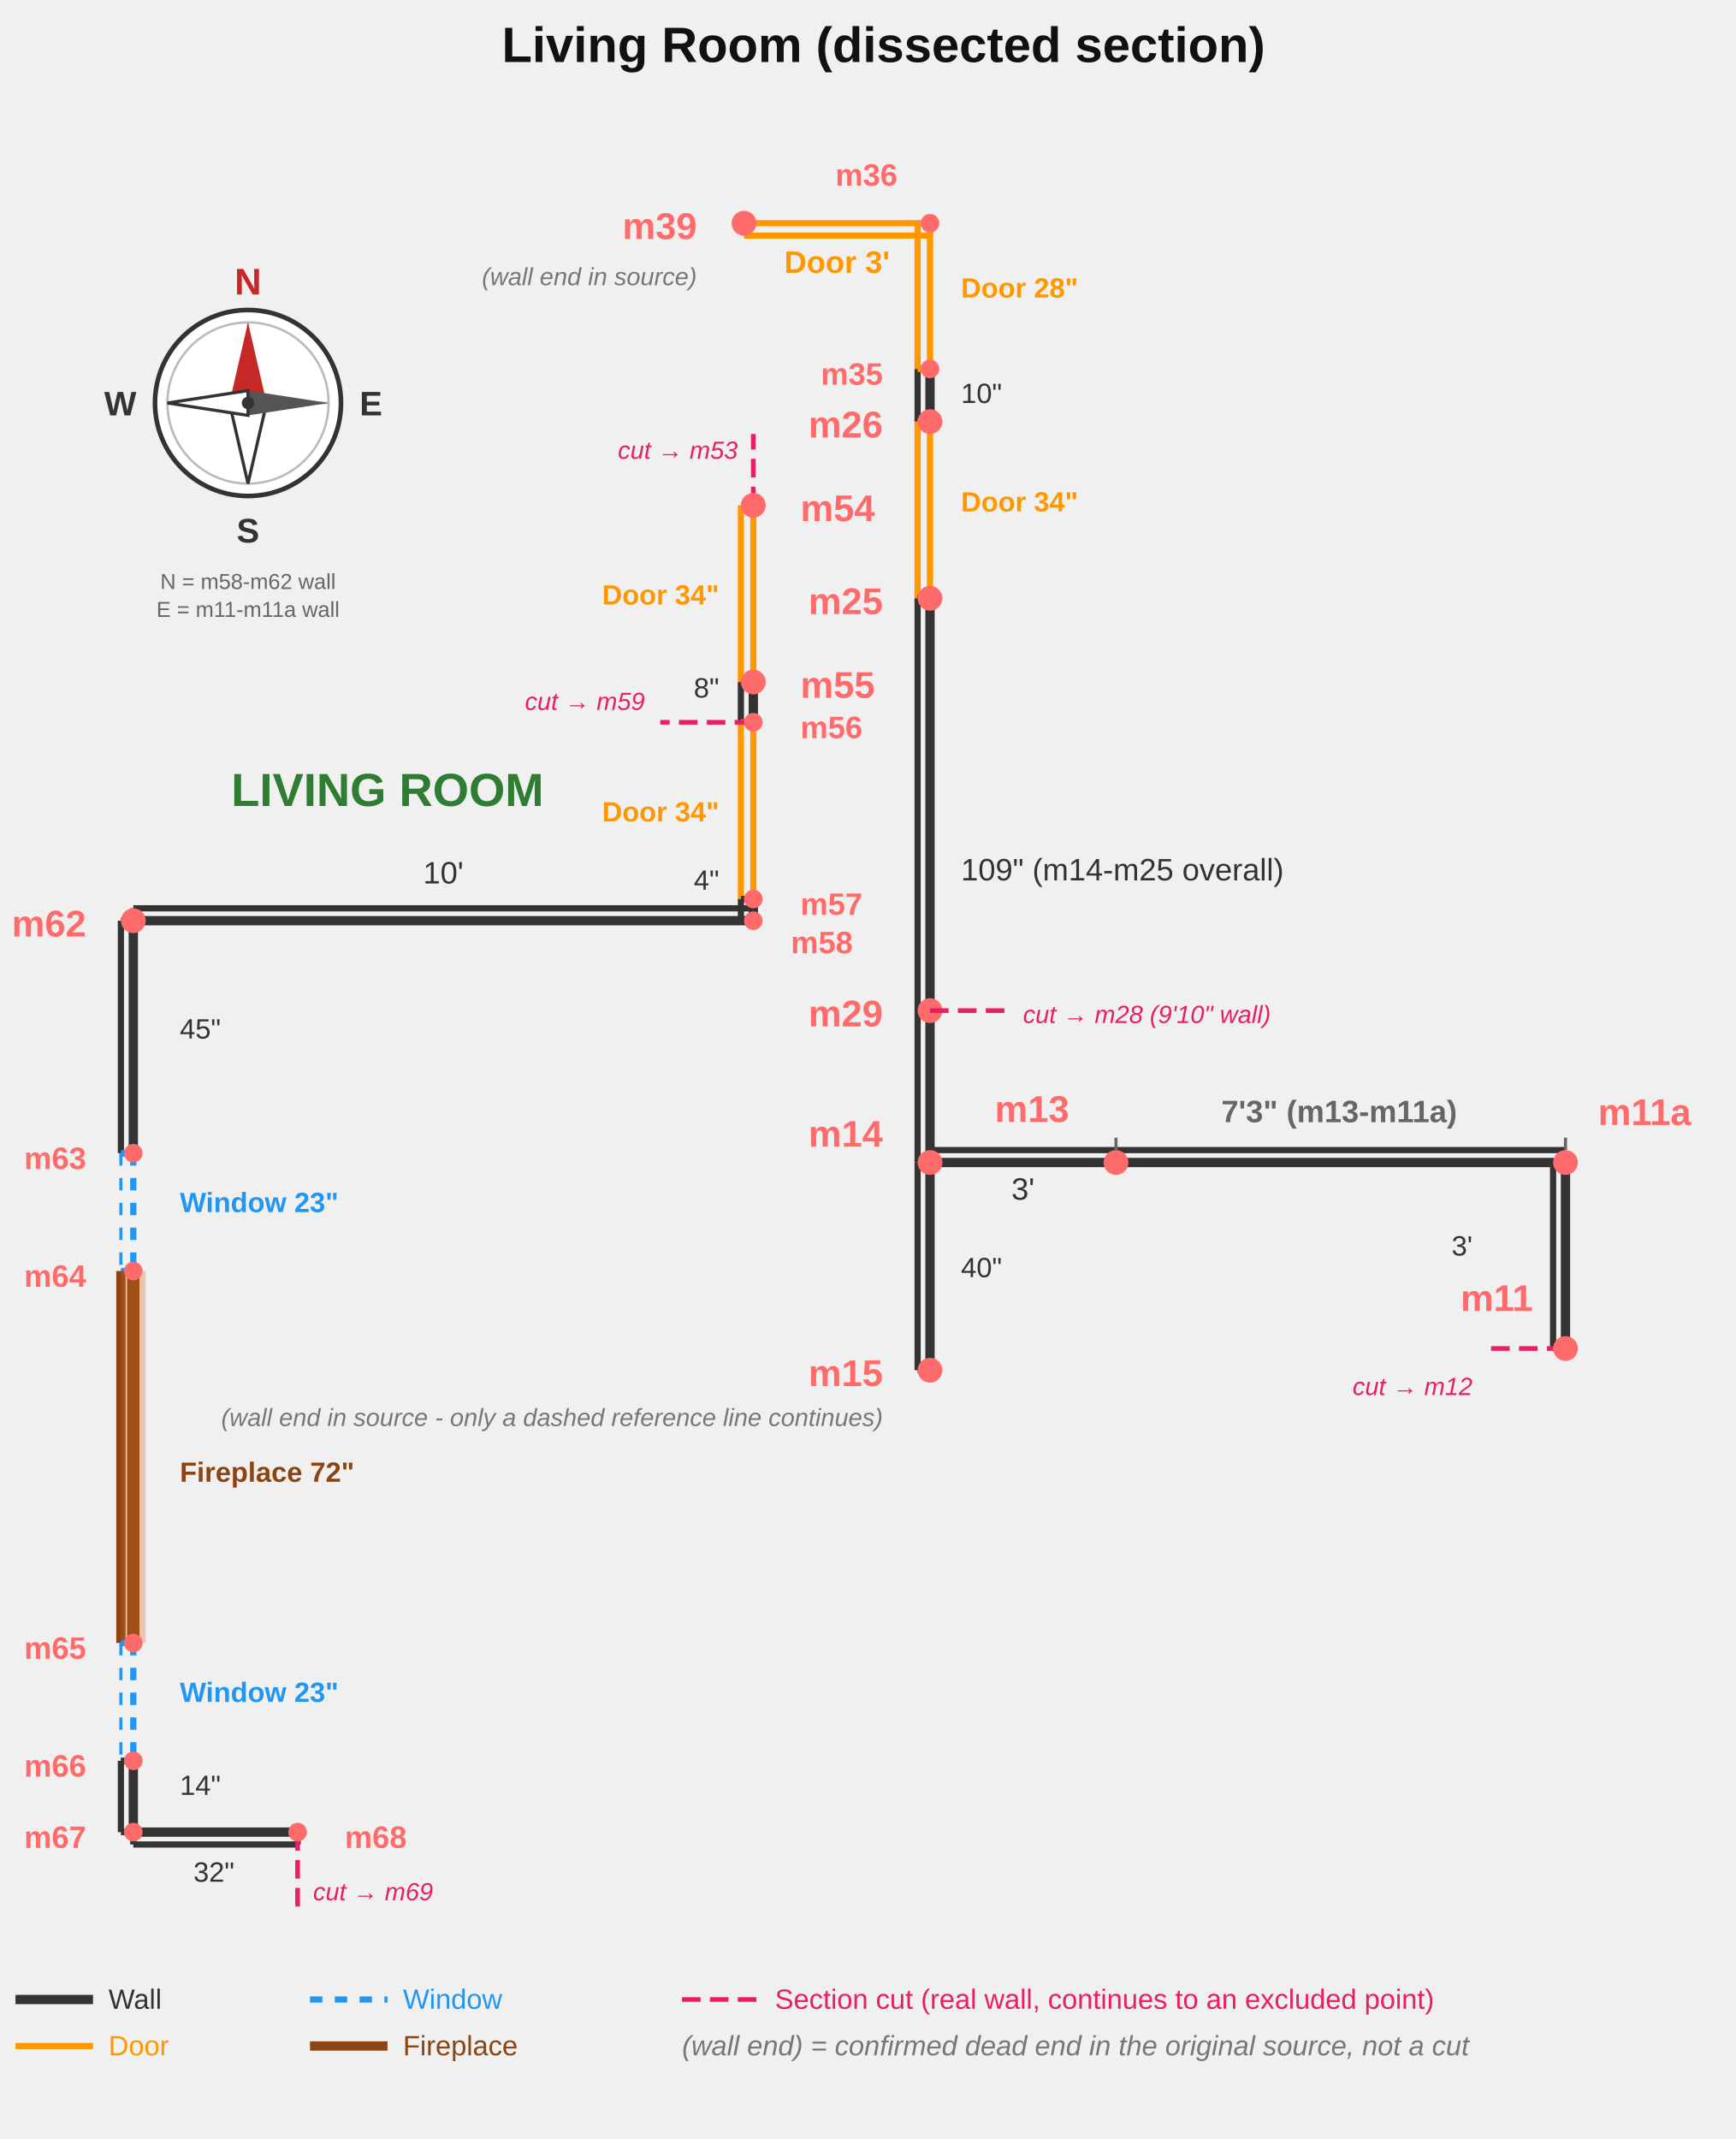
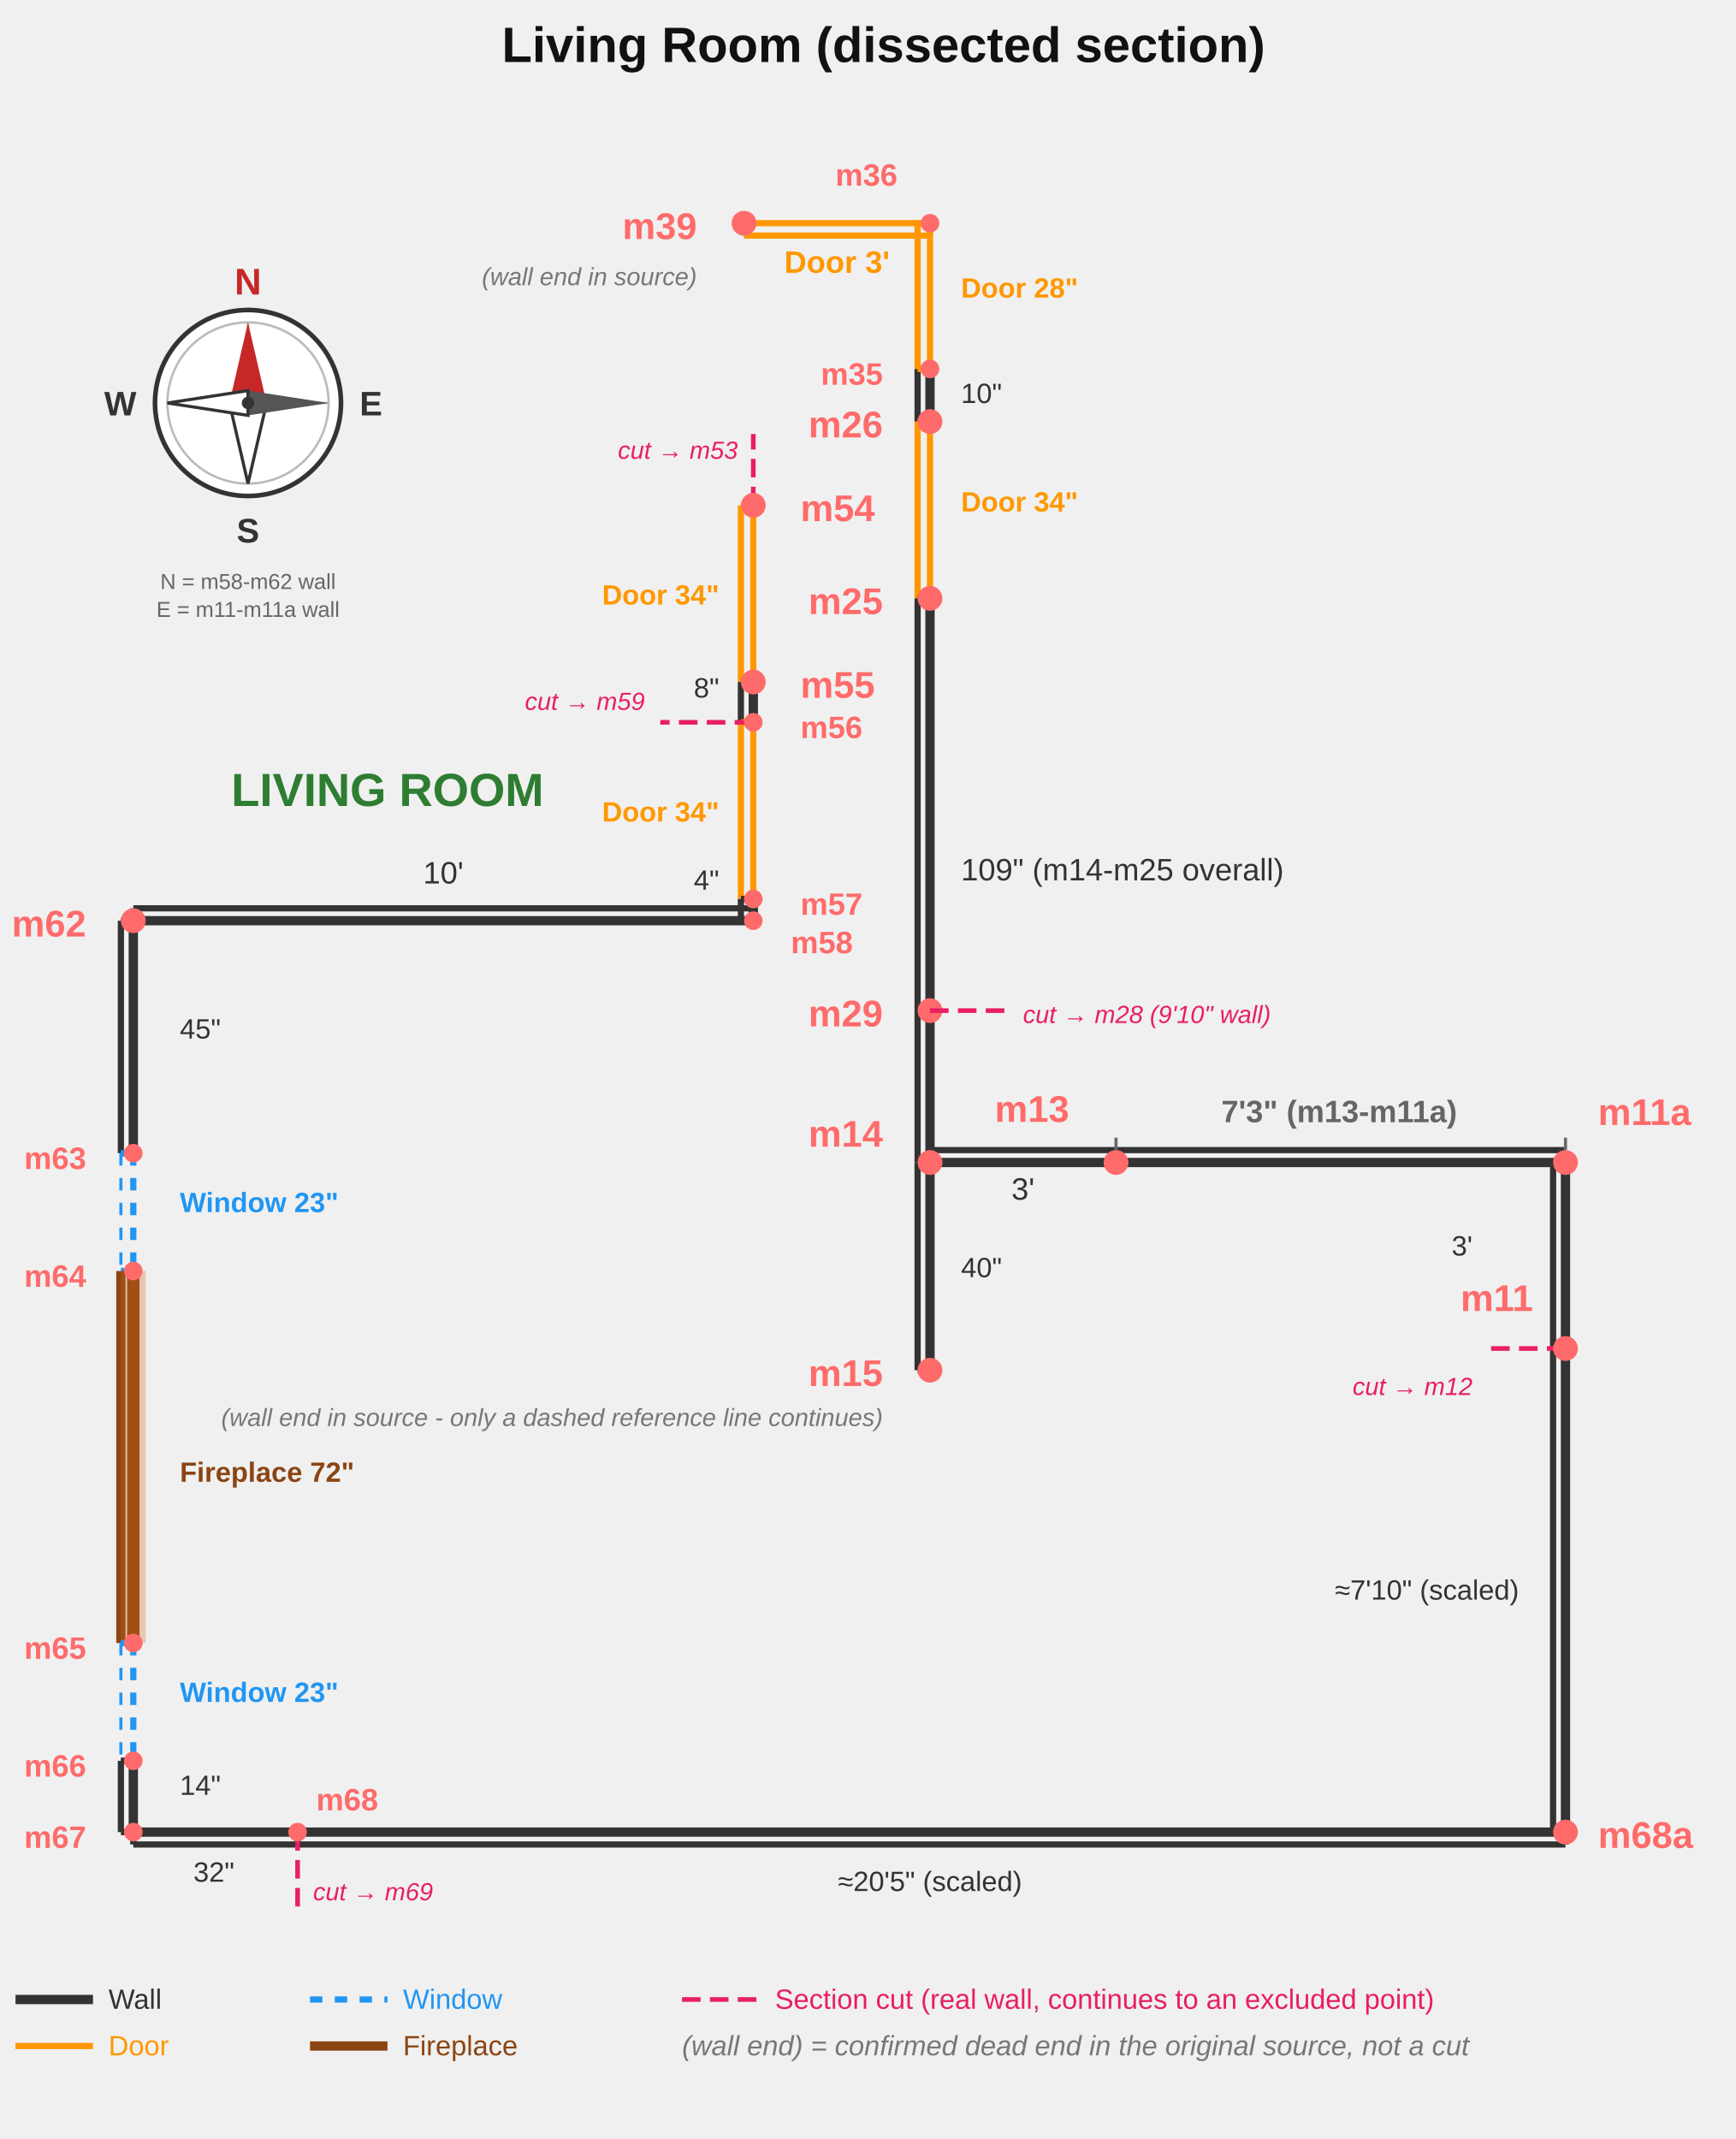
<svg xmlns="http://www.w3.org/2000/svg" viewBox="-10 -490 560 690" width="1120" height="1380" style="background:#fff;font-family:Arial,Helvetica,sans-serif;">
  <text x="275" y="-470" font-size="16" font-weight="bold" text-anchor="middle" fill="#111">Living Room (dissected section)</text>
  <line x1="233" y1="-327" x2="233" y2="-270" stroke="#ff9800" stroke-width="2" />
  <line x1="229" y1="-327" x2="229" y2="-270" stroke="#ff9800" stroke-width="2" />
  <line x1="233" y1="-327" x2="229" y2="-327" stroke="#ff9800" stroke-width="2" />
  <line x1="233" y1="-270" x2="229" y2="-270" stroke="#ff9800" stroke-width="2" />
  <text x="222" y="-295" font-size="9" fill="#ff9800" text-anchor="end" font-weight="bold">Door 34"</text>
  <line x1="233" y1="-270" x2="233" y2="-257" stroke="#333" stroke-width="3" />
  <line x1="229" y1="-270" x2="229" y2="-257" stroke="#333" stroke-width="2" />
  <line x1="233" y1="-270" x2="229" y2="-270" stroke="#333" stroke-width="2" />
  <line x1="233" y1="-257" x2="229" y2="-257" stroke="#333" stroke-width="2" />
  <text x="222" y="-265" font-size="9" fill="#333" text-anchor="end">8"</text>
  <line x1="233" y1="-257" x2="233" y2="-200" stroke="#ff9800" stroke-width="2" />
  <line x1="229" y1="-257" x2="229" y2="-200" stroke="#ff9800" stroke-width="2" />
  <line x1="233" y1="-257" x2="229" y2="-257" stroke="#ff9800" stroke-width="2" />
  <line x1="233" y1="-200" x2="229" y2="-200" stroke="#ff9800" stroke-width="2" />
  <text x="222" y="-225" font-size="9" fill="#ff9800" text-anchor="end" font-weight="bold">Door 34"</text>
  <line x1="233" y1="-200" x2="233" y2="-193" stroke="#333" stroke-width="3" />
  <line x1="229" y1="-200" x2="229" y2="-193" stroke="#333" stroke-width="2" />
  <line x1="233" y1="-200" x2="229" y2="-200" stroke="#333" stroke-width="2" />
  <line x1="233" y1="-193" x2="229" y2="-193" stroke="#333" stroke-width="2" />
  <text x="222" y="-203" font-size="9" fill="#333" text-anchor="end">4"</text>
  <line x1="233" y1="-193" x2="33" y2="-193" stroke="#333" stroke-width="3" />
  <line x1="233" y1="-197" x2="33" y2="-197" stroke="#333" stroke-width="2" />
  <line x1="233" y1="-193" x2="233" y2="-197" stroke="#333" stroke-width="2" />
  <line x1="33" y1="-193" x2="33" y2="-197" stroke="#333" stroke-width="2" />
  <text x="133" y="-205" font-size="10" fill="#333" text-anchor="middle">10'</text>
  <line x1="33" y1="-193" x2="33" y2="-118" stroke="#333" stroke-width="3" />
  <line x1="29" y1="-193" x2="29" y2="-118" stroke="#333" stroke-width="2" />
  <line x1="33" y1="-193" x2="29" y2="-193" stroke="#333" stroke-width="2" />
  <line x1="33" y1="-118" x2="29" y2="-118" stroke="#333" stroke-width="2" />
  <text x="48" y="-155" font-size="9" fill="#333" text-anchor="start">45"</text>
  <line x1="33" y1="-118" x2="33" y2="-80" stroke="#2196F3" stroke-width="2" stroke-dasharray="4,4" />
  <line x1="29" y1="-118" x2="29" y2="-80" stroke="#2196F3" stroke-width="1" stroke-dasharray="4,4" />
  <line x1="33" y1="-118" x2="29" y2="-118" stroke="#2196F3" stroke-width="2" />
  <line x1="33" y1="-80" x2="29" y2="-80" stroke="#2196F3" stroke-width="2" />
  <text x="48" y="-99" font-size="9" fill="#2196F3" text-anchor="start" font-weight="bold">Window 23"</text>
  <line x1="33" y1="-80" x2="33" y2="40" stroke="#8b4513" stroke-width="4" />
  <line x1="29" y1="-80" x2="29" y2="40" stroke="#8b4513" stroke-width="3" />
  <rect x="29" y="-80" width="8" height="120" fill="#d2691e" opacity="0.3" />
  <text x="48" y="-12" font-size="9" fill="#8b4513" text-anchor="start" font-weight="bold">Fireplace 72"</text>
  <line x1="33" y1="40" x2="33" y2="78" stroke="#2196F3" stroke-width="2" stroke-dasharray="4,4" />
  <line x1="29" y1="40" x2="29" y2="78" stroke="#2196F3" stroke-width="1" stroke-dasharray="4,4" />
  <line x1="33" y1="40" x2="29" y2="40" stroke="#2196F3" stroke-width="2" />
  <line x1="33" y1="78" x2="29" y2="78" stroke="#2196F3" stroke-width="2" />
  <text x="48" y="59" font-size="9" fill="#2196F3" text-anchor="start" font-weight="bold">Window 23"</text>
  <line x1="33" y1="78" x2="33" y2="101" stroke="#333" stroke-width="3" />
  <line x1="29" y1="78" x2="29" y2="101" stroke="#333" stroke-width="2" />
  <line x1="33" y1="78" x2="29" y2="78" stroke="#333" stroke-width="2" />
  <line x1="33" y1="101" x2="29" y2="101" stroke="#333" stroke-width="2" />
  <text x="48" y="89" font-size="9" fill="#333" text-anchor="start">14"</text>
  <line x1="33" y1="101" x2="86" y2="101" stroke="#333" stroke-width="3" />
  <line x1="33" y1="105" x2="86" y2="105" stroke="#333" stroke-width="2" />
  <line x1="33" y1="101" x2="33" y2="105" stroke="#333" stroke-width="2" />
  <line x1="86" y1="101" x2="86" y2="105" stroke="#333" stroke-width="2" />
  <text x="59" y="117" font-size="9" fill="#333" text-anchor="middle">32"</text>
  <line x1="290" y1="-354" x2="290" y2="-371" stroke="#333" stroke-width="3" />
  <line x1="286" y1="-354" x2="286" y2="-371" stroke="#333" stroke-width="2" />
  <line x1="290" y1="-354" x2="286" y2="-354" stroke="#333" stroke-width="2" />
  <line x1="290" y1="-371" x2="286" y2="-371" stroke="#333" stroke-width="2" />
  <text x="300" y="-360" font-size="9" fill="#333" text-anchor="start">10"</text>
  <line x1="290" y1="-371" x2="290" y2="-418" stroke="#ff9800" stroke-width="2" />
  <line x1="286" y1="-371" x2="286" y2="-418" stroke="#ff9800" stroke-width="2" />
  <line x1="290" y1="-371" x2="286" y2="-371" stroke="#ff9800" stroke-width="2" />
  <line x1="290" y1="-418" x2="286" y2="-418" stroke="#ff9800" stroke-width="2" />
  <text x="300" y="-394" font-size="9" fill="#ff9800" text-anchor="start" font-weight="bold">Door 28"</text>
  <line x1="290" y1="-418" x2="230" y2="-418" stroke="#ff9800" stroke-width="2" />
  <line x1="290" y1="-414" x2="230" y2="-414" stroke="#ff9800" stroke-width="2" />
  <line x1="290" y1="-418" x2="290" y2="-414" stroke="#ff9800" stroke-width="2" />
  <line x1="230" y1="-418" x2="230" y2="-414" stroke="#ff9800" stroke-width="2" />
  <text x="260" y="-402" font-size="10" fill="#ff9800" text-anchor="middle" font-weight="bold">Door 3'</text>
  <line x1="290" y1="-297" x2="290" y2="-354" stroke="#ff9800" stroke-width="2" />
  <line x1="286" y1="-297" x2="286" y2="-354" stroke="#ff9800" stroke-width="2" />
  <line x1="290" y1="-297" x2="286" y2="-297" stroke="#ff9800" stroke-width="2" />
  <line x1="290" y1="-354" x2="286" y2="-354" stroke="#ff9800" stroke-width="2" />
  <text x="300" y="-325" font-size="9" fill="#ff9800" text-anchor="start" font-weight="bold">Door 34"</text>
  <line x1="290" y1="-115" x2="290" y2="-297" stroke="#333" stroke-width="3" />
  <line x1="286" y1="-115" x2="286" y2="-297" stroke="#333" stroke-width="2" />
  <line x1="290" y1="-115" x2="286" y2="-115" stroke="#333" stroke-width="2" />
  <line x1="290" y1="-297" x2="286" y2="-297" stroke="#333" stroke-width="2" />
  <text x="300" y="-206" font-size="10" fill="#333" text-anchor="start">109" (m14-m25 overall)</text>
  <line x1="290" y1="-115" x2="290" y2="-48" stroke="#333" stroke-width="3" />
  <line x1="286" y1="-115" x2="286" y2="-48" stroke="#333" stroke-width="2" />
  <line x1="290" y1="-115" x2="286" y2="-115" stroke="#333" stroke-width="2" />
  <line x1="290" y1="-48" x2="286" y2="-48" stroke="#333" stroke-width="2" />
  <text x="300" y="-78" font-size="9" fill="#333" text-anchor="start">40"</text>
  <line x1="350" y1="-115" x2="290" y2="-115" stroke="#333" stroke-width="3" />
  <line x1="350" y1="-119" x2="290" y2="-119" stroke="#333" stroke-width="2" />
  <line x1="350" y1="-115" x2="350" y2="-119" stroke="#333" stroke-width="2" />
  <line x1="290" y1="-115" x2="290" y2="-119" stroke="#333" stroke-width="2" />
  <text x="320" y="-103" font-size="10" fill="#333" text-anchor="middle">3'</text>
  <line x1="350" y1="-115" x2="495" y2="-115" stroke="#333" stroke-width="3" />
  <line x1="350" y1="-119" x2="495" y2="-119" stroke="#333" stroke-width="2" />
  <line x1="350" y1="-119" x2="350" y2="-123" stroke="#666" stroke-width="1" />
  <line x1="495" y1="-119" x2="495" y2="-123" stroke="#666" stroke-width="1" />
  <text x="422" y="-128" font-size="10" fill="#666" font-weight="bold" text-anchor="middle">7'3" (m13-m11a)</text>
  <line x1="495" y1="-115" x2="495" y2="-55" stroke="#333" stroke-width="3" />
  <line x1="491" y1="-115" x2="491" y2="-55" stroke="#333" stroke-width="2" />
  <line x1="495" y1="-115" x2="491" y2="-115" stroke="#333" stroke-width="2" />
  <line x1="495" y1="-55" x2="491" y2="-55" stroke="#333" stroke-width="2" />
  <text x="465" y="-85" font-size="9" fill="#333" text-anchor="end">3'</text>
+   <line x1="495" y1="-55" x2="495" y2="101" stroke="#333" stroke-width="3" />
+   <line x1="491" y1="-55" x2="491" y2="101" stroke="#333" stroke-width="2" />
+   <line x1="495" y1="-55" x2="491" y2="-55" stroke="#333" stroke-width="2" />
+   <text x="480" y="26" font-size="9" fill="#333" text-anchor="end">≈7'10" (scaled)</text>
+   <line x1="86" y1="101" x2="495" y2="101" stroke="#333" stroke-width="3" />
+   <line x1="86" y1="105" x2="495" y2="105" stroke="#333" stroke-width="2" />
+   <line x1="495" y1="101" x2="495" y2="105" stroke="#333" stroke-width="2" />
+   <text x="290" y="120" font-size="9" fill="#333" text-anchor="middle">≈20'5" (scaled)</text>
+   <circle cx="495" cy="101" r="4" fill="#ff6b6b" />
+   <text x="505.5" y="106.1" font-size="12" fill="#ff6b6b" font-weight="bold">m68a</text>
  <line x1="233" y1="-257" x2="203" y2="-257" stroke="#e91e63" stroke-width="1.5" stroke-dasharray="6,3" />
  <text x="198" y="-261" font-size="8" fill="#e91e63" text-anchor="end" font-style="italic">cut → m59</text>
  <line x1="233" y1="-327" x2="233" y2="-350" stroke="#e91e63" stroke-width="1.5" stroke-dasharray="6,3" />
  <text x="228" y="-342" font-size="8" fill="#e91e63" text-anchor="end" font-style="italic">cut → m53</text>
  <line x1="86" y1="101" x2="86" y2="125" stroke="#e91e63" stroke-width="1.5" stroke-dasharray="6,3" />
  <text x="91" y="123" font-size="8" fill="#e91e63" font-style="italic">cut → m69</text>
  <circle cx="290" cy="-164" r="4" fill="#ff6b6b" />
  <line x1="290" y1="-164" x2="315" y2="-164" stroke="#e91e63" stroke-width="1.5" stroke-dasharray="6,3" />
  <text x="320" y="-160" font-size="8" fill="#e91e63" font-style="italic">cut → m28 (9'10" wall)</text>
  <text x="274.8" y="-158.9" font-size="12" fill="#ff6b6b" font-weight="bold" text-anchor="end">m29</text>
  <line x1="495" y1="-55" x2="470" y2="-55" stroke="#e91e63" stroke-width="1.5" stroke-dasharray="6,3" />
  <text x="465" y="-40" font-size="8" fill="#e91e63" text-anchor="end" font-style="italic">cut → m12</text>
  <text x="214.8" y="-398" font-size="8" fill="#777" text-anchor="end" font-style="italic">(wall end in source)</text>
  <text x="274.8" y="-30" font-size="8" fill="#777" text-anchor="end" font-style="italic">(wall end in source - only a dashed reference line continues)</text>
  <text x="115" y="-230" font-size="15" font-weight="bold" fill="#2e7d32" text-anchor="middle">LIVING ROOM</text>
  <circle cx="233" cy="-193" r="3" fill="#ff6b6b" />
  <text x="245.1" y="-182.5" font-size="10" fill="#ff6b6b" font-weight="bold">m58</text>
  <circle cx="33" cy="-193" r="4" fill="#ff6b6b" />
  <text x="17.8" y="-187.9" font-size="12" fill="#ff6b6b" font-weight="bold" text-anchor="end">m62</text>
  <circle cx="33" cy="-118" r="3" fill="#ff6b6b" />
  <text x="17.8" y="-112.9" font-size="10" fill="#ff6b6b" font-weight="bold" text-anchor="end">m63</text>
  <circle cx="33" cy="-80" r="3" fill="#ff6b6b" />
  <text x="17.8" y="-74.9" font-size="10" fill="#ff6b6b" font-weight="bold" text-anchor="end">m64</text>
  <circle cx="33" cy="40" r="3" fill="#ff6b6b" />
  <text x="17.8" y="45.1" font-size="10" fill="#ff6b6b" font-weight="bold" text-anchor="end">m65</text>
  <circle cx="33" cy="78" r="3" fill="#ff6b6b" />
  <text x="17.8" y="83.1" font-size="10" fill="#ff6b6b" font-weight="bold" text-anchor="end">m66</text>
  <circle cx="33" cy="101" r="3" fill="#ff6b6b" />
  <text x="17.8" y="106.1" font-size="10" fill="#ff6b6b" font-weight="bold" text-anchor="end">m67</text>
  <circle cx="86" cy="101" r="3" fill="#ff6b6b" />
-   <text x="101.2" y="106.1" font-size="10" fill="#ff6b6b" font-weight="bold">m68</text>
+   <text x="92" y="94" font-size="10" fill="#ff6b6b" font-weight="bold">m68</text>
  <circle cx="290" cy="-418" r="3" fill="#ff6b6b" />
  <text x="279.5" y="-430.1" font-size="10" fill="#ff6b6b" font-weight="bold" text-anchor="end">m36</text>
  <circle cx="290" cy="-371" r="3" fill="#ff6b6b" />
  <text x="274.8" y="-365.9" font-size="10" fill="#ff6b6b" font-weight="bold" text-anchor="end">m35</text>
  <circle cx="290" cy="-354" r="4" fill="#ff6b6b" />
  <text x="274.8" y="-348.9" font-size="12" fill="#ff6b6b" font-weight="bold" text-anchor="end">m26</text>
  <circle cx="290" cy="-297" r="4" fill="#ff6b6b" />
  <text x="274.8" y="-291.9" font-size="12" fill="#ff6b6b" font-weight="bold" text-anchor="end">m25</text>
  <circle cx="290" cy="-115" r="4" fill="#ff6b6b" />
  <text x="274.8" y="-120.1" font-size="12" fill="#ff6b6b" font-weight="bold" text-anchor="end">m14</text>
  <circle cx="290" cy="-48" r="4" fill="#ff6b6b" />
  <text x="274.8" y="-42.9" font-size="12" fill="#ff6b6b" font-weight="bold" text-anchor="end">m15</text>
  <circle cx="350" cy="-115" r="4" fill="#ff6b6b" />
  <text x="334.9" y="-128.1" font-size="12" fill="#ff6b6b" font-weight="bold" text-anchor="end">m13</text>
  <circle cx="495" cy="-115" r="4" fill="#ff6b6b" />
  <text x="505.5" y="-127.1" font-size="12" fill="#ff6b6b" font-weight="bold">m11a</text>
  <circle cx="495" cy="-55" r="4" fill="#ff6b6b" />
  <text x="484.5" y="-67.1" font-size="12" fill="#ff6b6b" font-weight="bold" text-anchor="end">m11</text>
  <circle cx="230" cy="-418" r="4" fill="#ff6b6b" />
  <text x="214.8" y="-412.9" font-size="12" fill="#ff6b6b" font-weight="bold" text-anchor="end">m39</text>
  <circle cx="233" cy="-327" r="4" fill="#ff6b6b" />
  <text x="248.2" y="-321.9" font-size="12" fill="#ff6b6b" font-weight="bold">m54</text>
  <circle cx="233" cy="-270" r="4" fill="#ff6b6b" />
  <text x="248.2" y="-264.9" font-size="12" fill="#ff6b6b" font-weight="bold">m55</text>
  <circle cx="233" cy="-257" r="3" fill="#ff6b6b" />
  <text x="248.2" y="-251.9" font-size="10" fill="#ff6b6b" font-weight="bold">m56</text>
  <circle cx="233" cy="-200" r="3" fill="#ff6b6b" />
  <text x="248.2" y="-194.9" font-size="10" fill="#ff6b6b" font-weight="bold">m57</text>
  <g id="compass" transform="translate(70,-360)" font-family="Arial,Helvetica,sans-serif">
    <circle cx="0" cy="0" r="30" fill="#fff" stroke="#333" stroke-width="1.5" />
    <circle cx="0" cy="0" r="26" fill="none" stroke="#bbb" stroke-width="0.75" />
    <line x1="-26" y1="0" x2="26" y2="0" stroke="#bbb" stroke-width="0.75" />
    <line x1="0" y1="-26" x2="0" y2="26" stroke="#bbb" stroke-width="0.75" />
    <polygon points="0,-26 6,0 -6,0" fill="#c62828" />
    <polygon points="0,26 6,0 -6,0" fill="#fff" stroke="#333" stroke-width="1" />
    <polygon points="26,0 0,-4 0,4" fill="#555" />
    <polygon points="-26,0 0,-4 0,4" fill="#fff" stroke="#333" stroke-width="1" />
    <circle cx="0" cy="0" r="2" fill="#333" />
    <text x="0" y="-35" font-size="12" font-weight="bold" fill="#c62828" text-anchor="middle">N</text>
    <text x="0" y="45" font-size="11" font-weight="bold" fill="#333" text-anchor="middle">S</text>
    <text x="36" y="4" font-size="11" font-weight="bold" fill="#333" text-anchor="start">E</text>
    <text x="-36" y="4" font-size="11" font-weight="bold" fill="#333" text-anchor="end">W</text>
    <text x="0" y="60" font-size="7" fill="#666" text-anchor="middle">N = m58-m62 wall</text>
    <text x="0" y="69" font-size="7" fill="#666" text-anchor="middle">E = m11-m11a wall</text>
  </g>
  <g font-size="9" fill="#333">
    <line x1="-5" y1="155" x2="20" y2="155" stroke="#333" stroke-width="3" />
    <text x="25" y="158" fill="#333">Wall</text>
    <line x1="-5" y1="170" x2="20" y2="170" stroke="#ff9800" stroke-width="2" />
    <text x="25" y="173" fill="#ff9800">Door</text>
    <line x1="90" y1="155" x2="115" y2="155" stroke="#2196F3" stroke-width="2" stroke-dasharray="4,4" />
    <text x="120" y="158" fill="#2196F3">Window</text>
    <line x1="90" y1="170" x2="115" y2="170" stroke="#8b4513" stroke-width="3" />
    <text x="120" y="173" fill="#8b4513">Fireplace</text>
    <line x1="210" y1="155" x2="235" y2="155" stroke="#e91e63" stroke-width="1.5" stroke-dasharray="6,3" />
    <text x="240" y="158" fill="#e91e63">Section cut (real wall, continues to an excluded point)</text>
    <text x="210" y="173" fill="#777" font-style="italic">(wall end) = confirmed dead end in the original source, not a cut</text>
  </g>
</svg>
